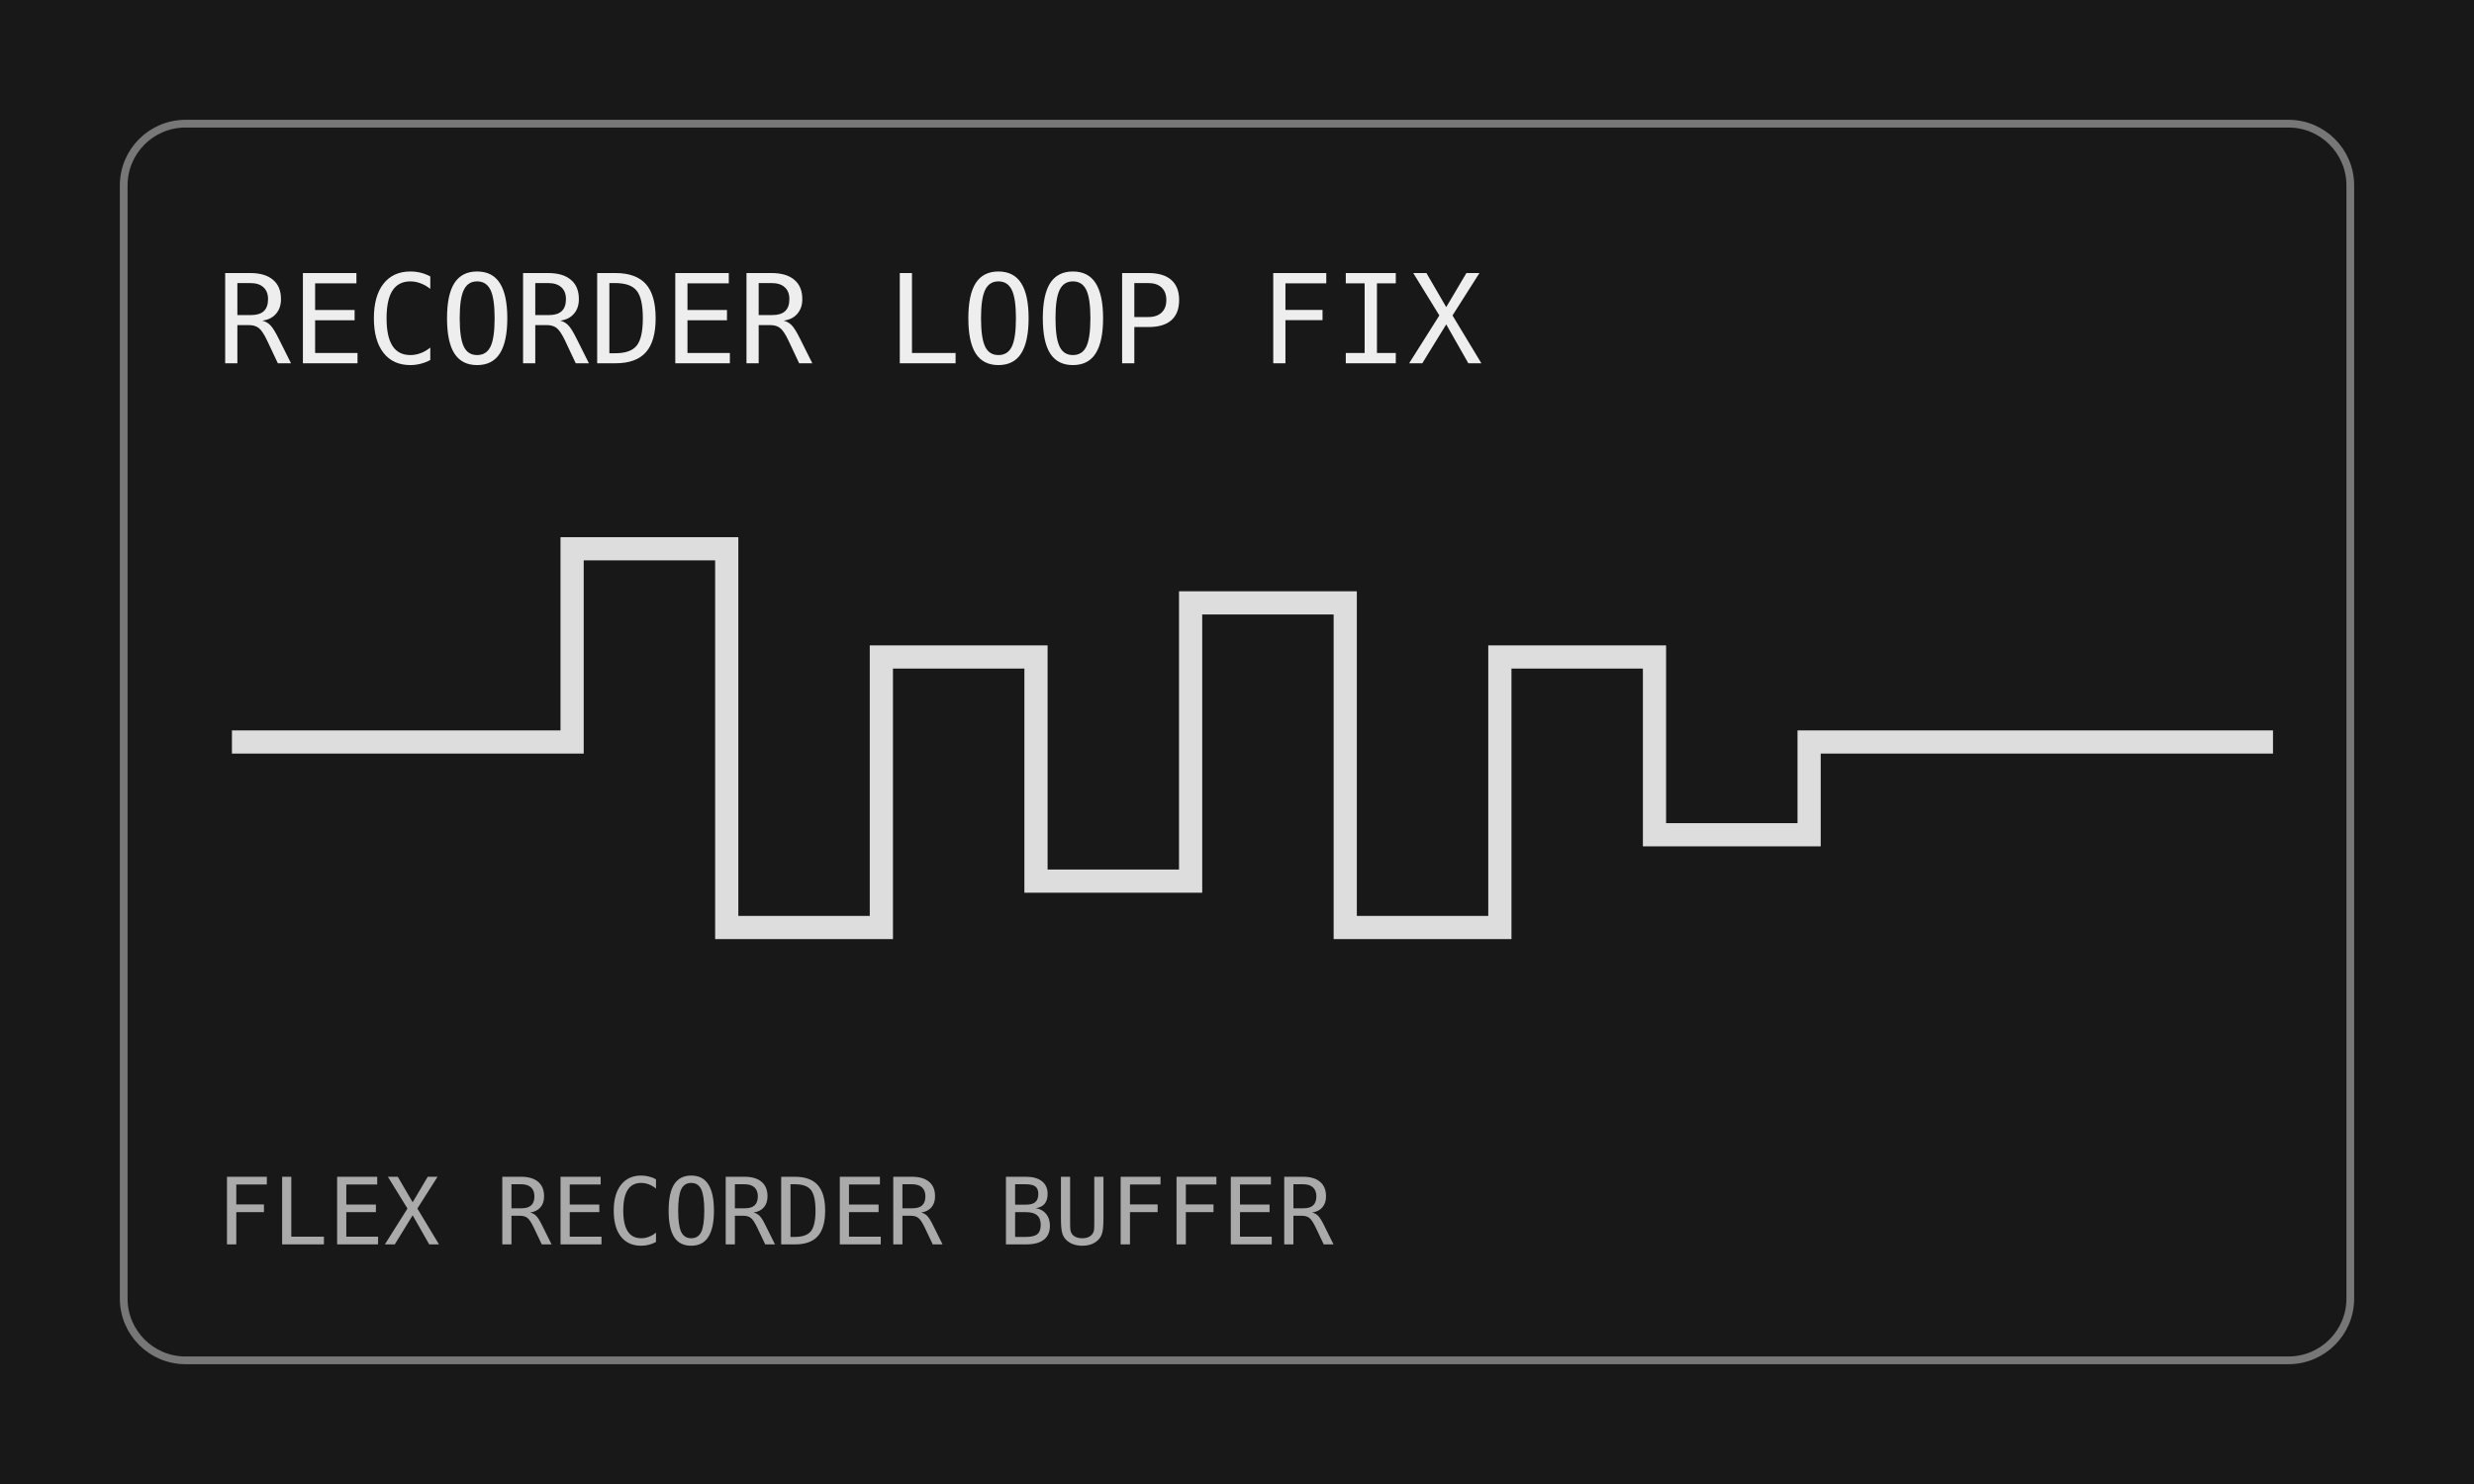
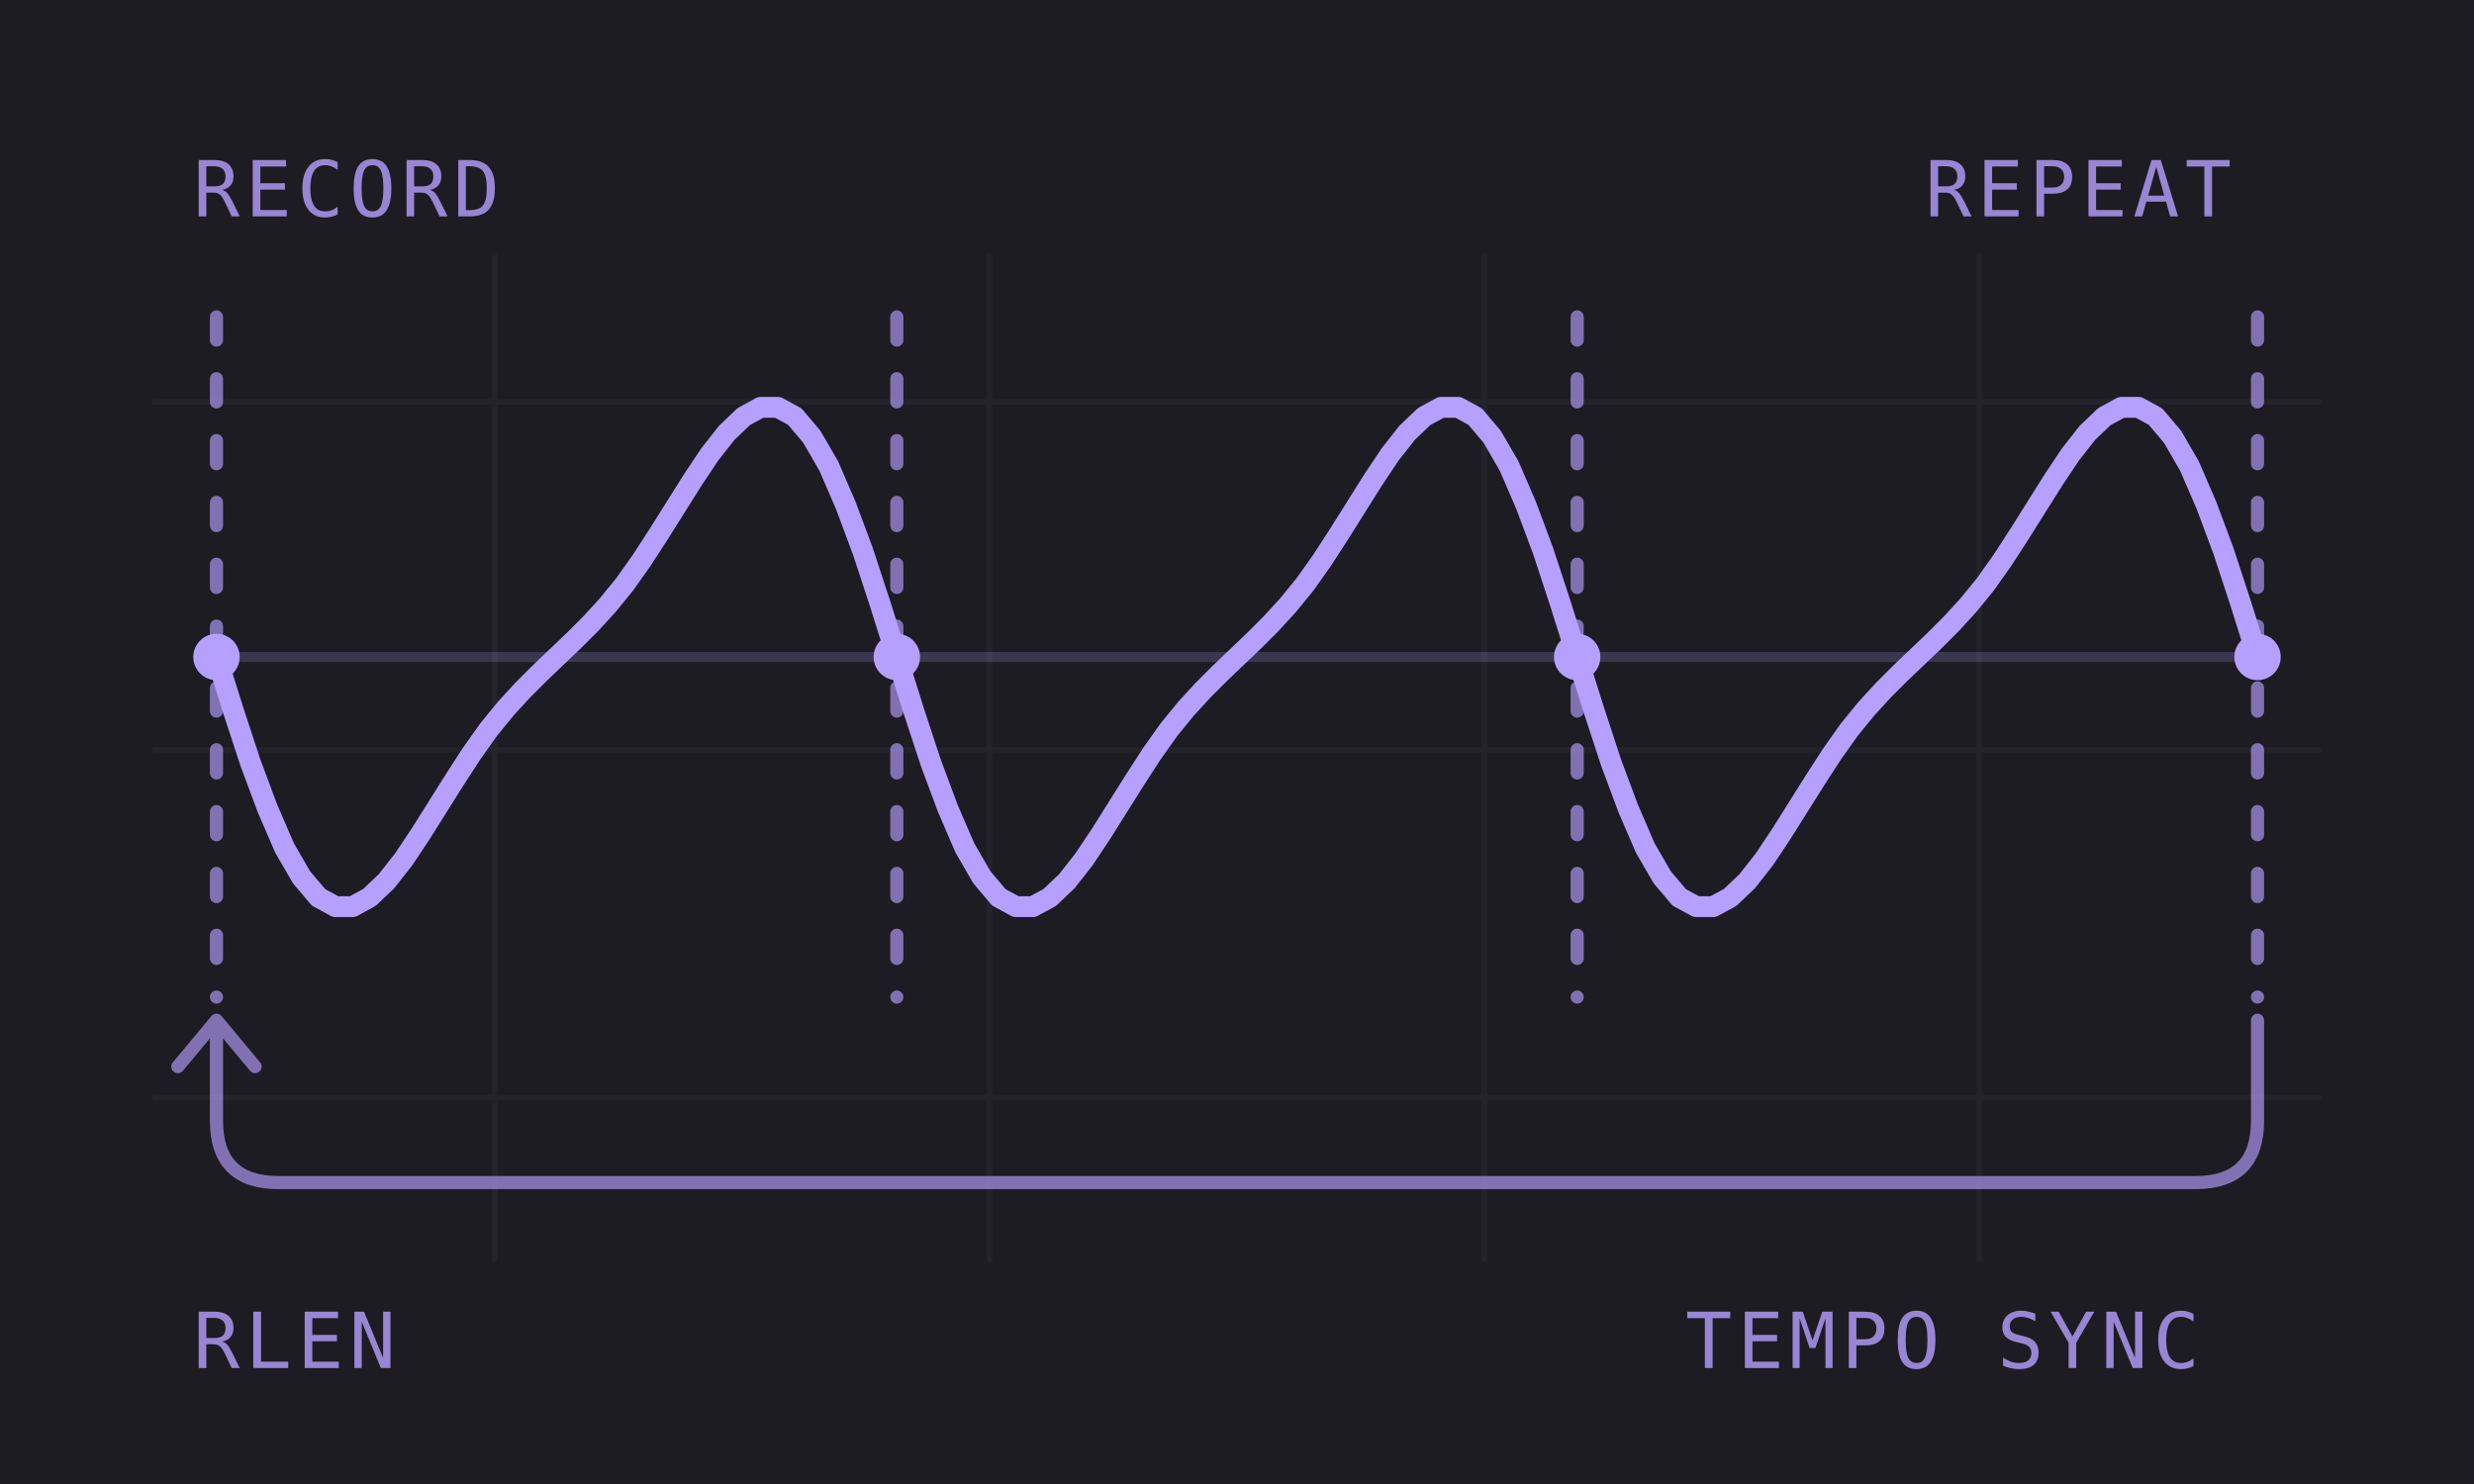
- <svg xmlns="http://www.w3.org/2000/svg" width="320" height="192" viewBox="0 0 320 192">
-   <rect width="320" height="192" fill="#181818" />
-   <rect x="16" y="16" width="288" height="160" rx="8" fill="none" stroke="#777" />
-   <text x="28" y="47" fill="#eee" font-family="monospace" font-size="16">RECORDER LOOP FIX</text>
-   <path d="M30 96h44v-25h20v49h20V85h20v29h20V78h20v42h20V85h20v23h20V96h60" fill="none" stroke="#ddd" stroke-width="3" />
-   <text x="28" y="161" fill="#aaa" font-family="monospace" font-size="12">FLEX RECORDER BUFFER</text>
+ <svg xmlns="http://www.w3.org/2000/svg" width="960" height="576" viewBox="0 0 320 192" class="signal-art" fill="none" role="img" aria-labelledby="title description">
+   <style>.signal-art{ width: 100%; height: calc(100% - 46px); overflow: visible; stroke-width: 1.3; stroke-linecap: round; stroke-linejoin: round; }
+ .signal-grid{ stroke: #ffffff; opacity: .035; stroke-width: .7; }
+ .signal-main{ stroke: #b5a0ff; stroke-width: 2.3; }
+ .signal-secondary{ stroke: #b5a0ff; opacity: .45; stroke-width: 1.7; }
+ .signal-ghost{ stroke: #b5a0ff; opacity: .2; stroke-width: 1.3; }
+ .signal-dot, .rhythm-on{ fill: #b5a0ff; }
+ .rhythm-off{ stroke: #b5a0ff; fill: #2c2837; opacity: .4; }
+ .signal-art text{ fill: #b5a0ff; opacity: .52; font: 8px monospace; letter-spacing: .7px; stroke: none; }
+ .signal-art .rhythm-count{ font-size: 20px; opacity: .95; letter-spacing: -1px; }
+ .reel-outline{ fill: rgba(181,160,255, .06); stroke: #b5a0ff; opacity: .8; stroke-width: 1.4; }
+ .reel-spoke{ fill: #b5a0ff; opacity: .4; stroke: none; }
+ .reel-head{ fill: #2d2a26; stroke: #b5a0ff; stroke-width: 1; }
+ .signal-art{ height: calc(100% - 55px); }
+ .signal-art text{ opacity: .8; font-size: 10px; }
+ .signal-main{ stroke-width: 2.7; }
+ .signal-secondary{ opacity: .65; }</style>
+   <rect width="320" height="192" fill="#1c1c22" />
+   <g class="signal-grid">
+     <path d="M20 52H300" />
+     <path d="M20 97H300" />
+     <path d="M20 142H300" />
+     <path d="M64 33V163" />
+     <path d="M128 33V163" />
+     <path d="M192 33V163" />
+     <path d="M256 33V163" />
+   </g>
+   <g>
+     <path class="signal-ghost" d="M28 85H292" />
+     <g>
+       <path class="signal-secondary" d="M28 41V129" stroke-dasharray="3 5" />
+       <circle class="signal-dot" cx="28" cy="85" r="3" />
+     </g>
+     <g>
+       <path class="signal-secondary" d="M116 41V129" stroke-dasharray="3 5" />
+       <circle class="signal-dot" cx="116" cy="85" r="3" />
+     </g>
+     <g>
+       <path class="signal-secondary" d="M204 41V129" stroke-dasharray="3 5" />
+       <circle class="signal-dot" cx="204" cy="85" r="3" />
+     </g>
+     <g>
+       <path class="signal-secondary" d="M292 41V129" stroke-dasharray="3 5" />
+       <circle class="signal-dot" cx="292" cy="85" r="3" />
+     </g>
+     <path class="signal-main" d="M28.0 85.0 L30.2 92.0 L32.4 98.7 L34.6 104.6 L36.8 109.7 L39.0 113.5 L41.2 116.1 L43.4 117.3 L45.6 117.3 L47.8 116.1 L50.0 114.0 L52.2 111.2 L54.4 107.9 L56.6 104.4 L58.8 100.9 L61.0 97.5 L63.2 94.4 L65.4 91.7 L67.6 89.3 L69.8 87.1 L72.0 85.0 L74.2 82.9 L76.4 80.7 L78.6 78.3 L80.8 75.6 L83.0 72.5 L85.2 69.1 L87.4 65.6 L89.6 62.1 L91.8 58.8 L94.0 56.0 L96.2 53.9 L98.4 52.7 L100.6 52.7 L102.8 53.9 L105.0 56.5 L107.2 60.3 L109.4 65.4 L111.6 71.3 L113.8 78.0 L116.0 85.0 L118.2 92.0 L120.4 98.7 L122.6 104.6 L124.8 109.7 L127.0 113.5 L129.2 116.1 L131.4 117.3 L133.6 117.3 L135.8 116.1 L138.0 114.0 L140.2 111.2 L142.4 107.9 L144.6 104.4 L146.8 100.9 L149.0 97.5 L151.2 94.4 L153.4 91.7 L155.6 89.3 L157.8 87.1 L160.0 85.0 L162.2 82.9 L164.4 80.7 L166.6 78.3 L168.8 75.6 L171.0 72.5 L173.2 69.1 L175.4 65.6 L177.6 62.1 L179.8 58.8 L182.0 56.0 L184.2 53.9 L186.4 52.7 L188.6 52.7 L190.8 53.9 L193.0 56.5 L195.2 60.3 L197.4 65.4 L199.6 71.3 L201.8 78.0 L204.0 85.0 L206.2 92.0 L208.4 98.7 L210.6 104.6 L212.8 109.7 L215.0 113.5 L217.2 116.1 L219.4 117.3 L221.6 117.3 L223.8 116.1 L226.0 114.0 L228.2 111.2 L230.4 107.9 L232.6 104.4 L234.8 100.9 L237.0 97.5 L239.2 94.4 L241.4 91.7 L243.6 89.3 L245.8 87.1 L248.0 85.0 L250.2 82.9 L252.4 80.7 L254.6 78.3 L256.8 75.6 L259.0 72.5 L261.2 69.1 L263.4 65.6 L265.6 62.1 L267.8 58.8 L270.0 56.0 L272.2 53.9 L274.4 52.7 L276.6 52.7 L278.8 53.9 L281.0 56.5 L283.2 60.3 L285.4 65.4 L287.6 71.3 L289.8 78.0 L292.0 85.0" />
+     <path class="signal-secondary" d="M292 132V145Q292 153 284 153H36Q28 153 28 145V132M23 138L28 132L33 138" />
+     <text x="25" y="28">RECORD</text>
+     <text x="249" y="28">REPEAT</text>
+     <text x="25" y="177">RLEN</text>
+     <text x="218" y="177">TEMPO SYNC</text>
+   </g>
</svg>
